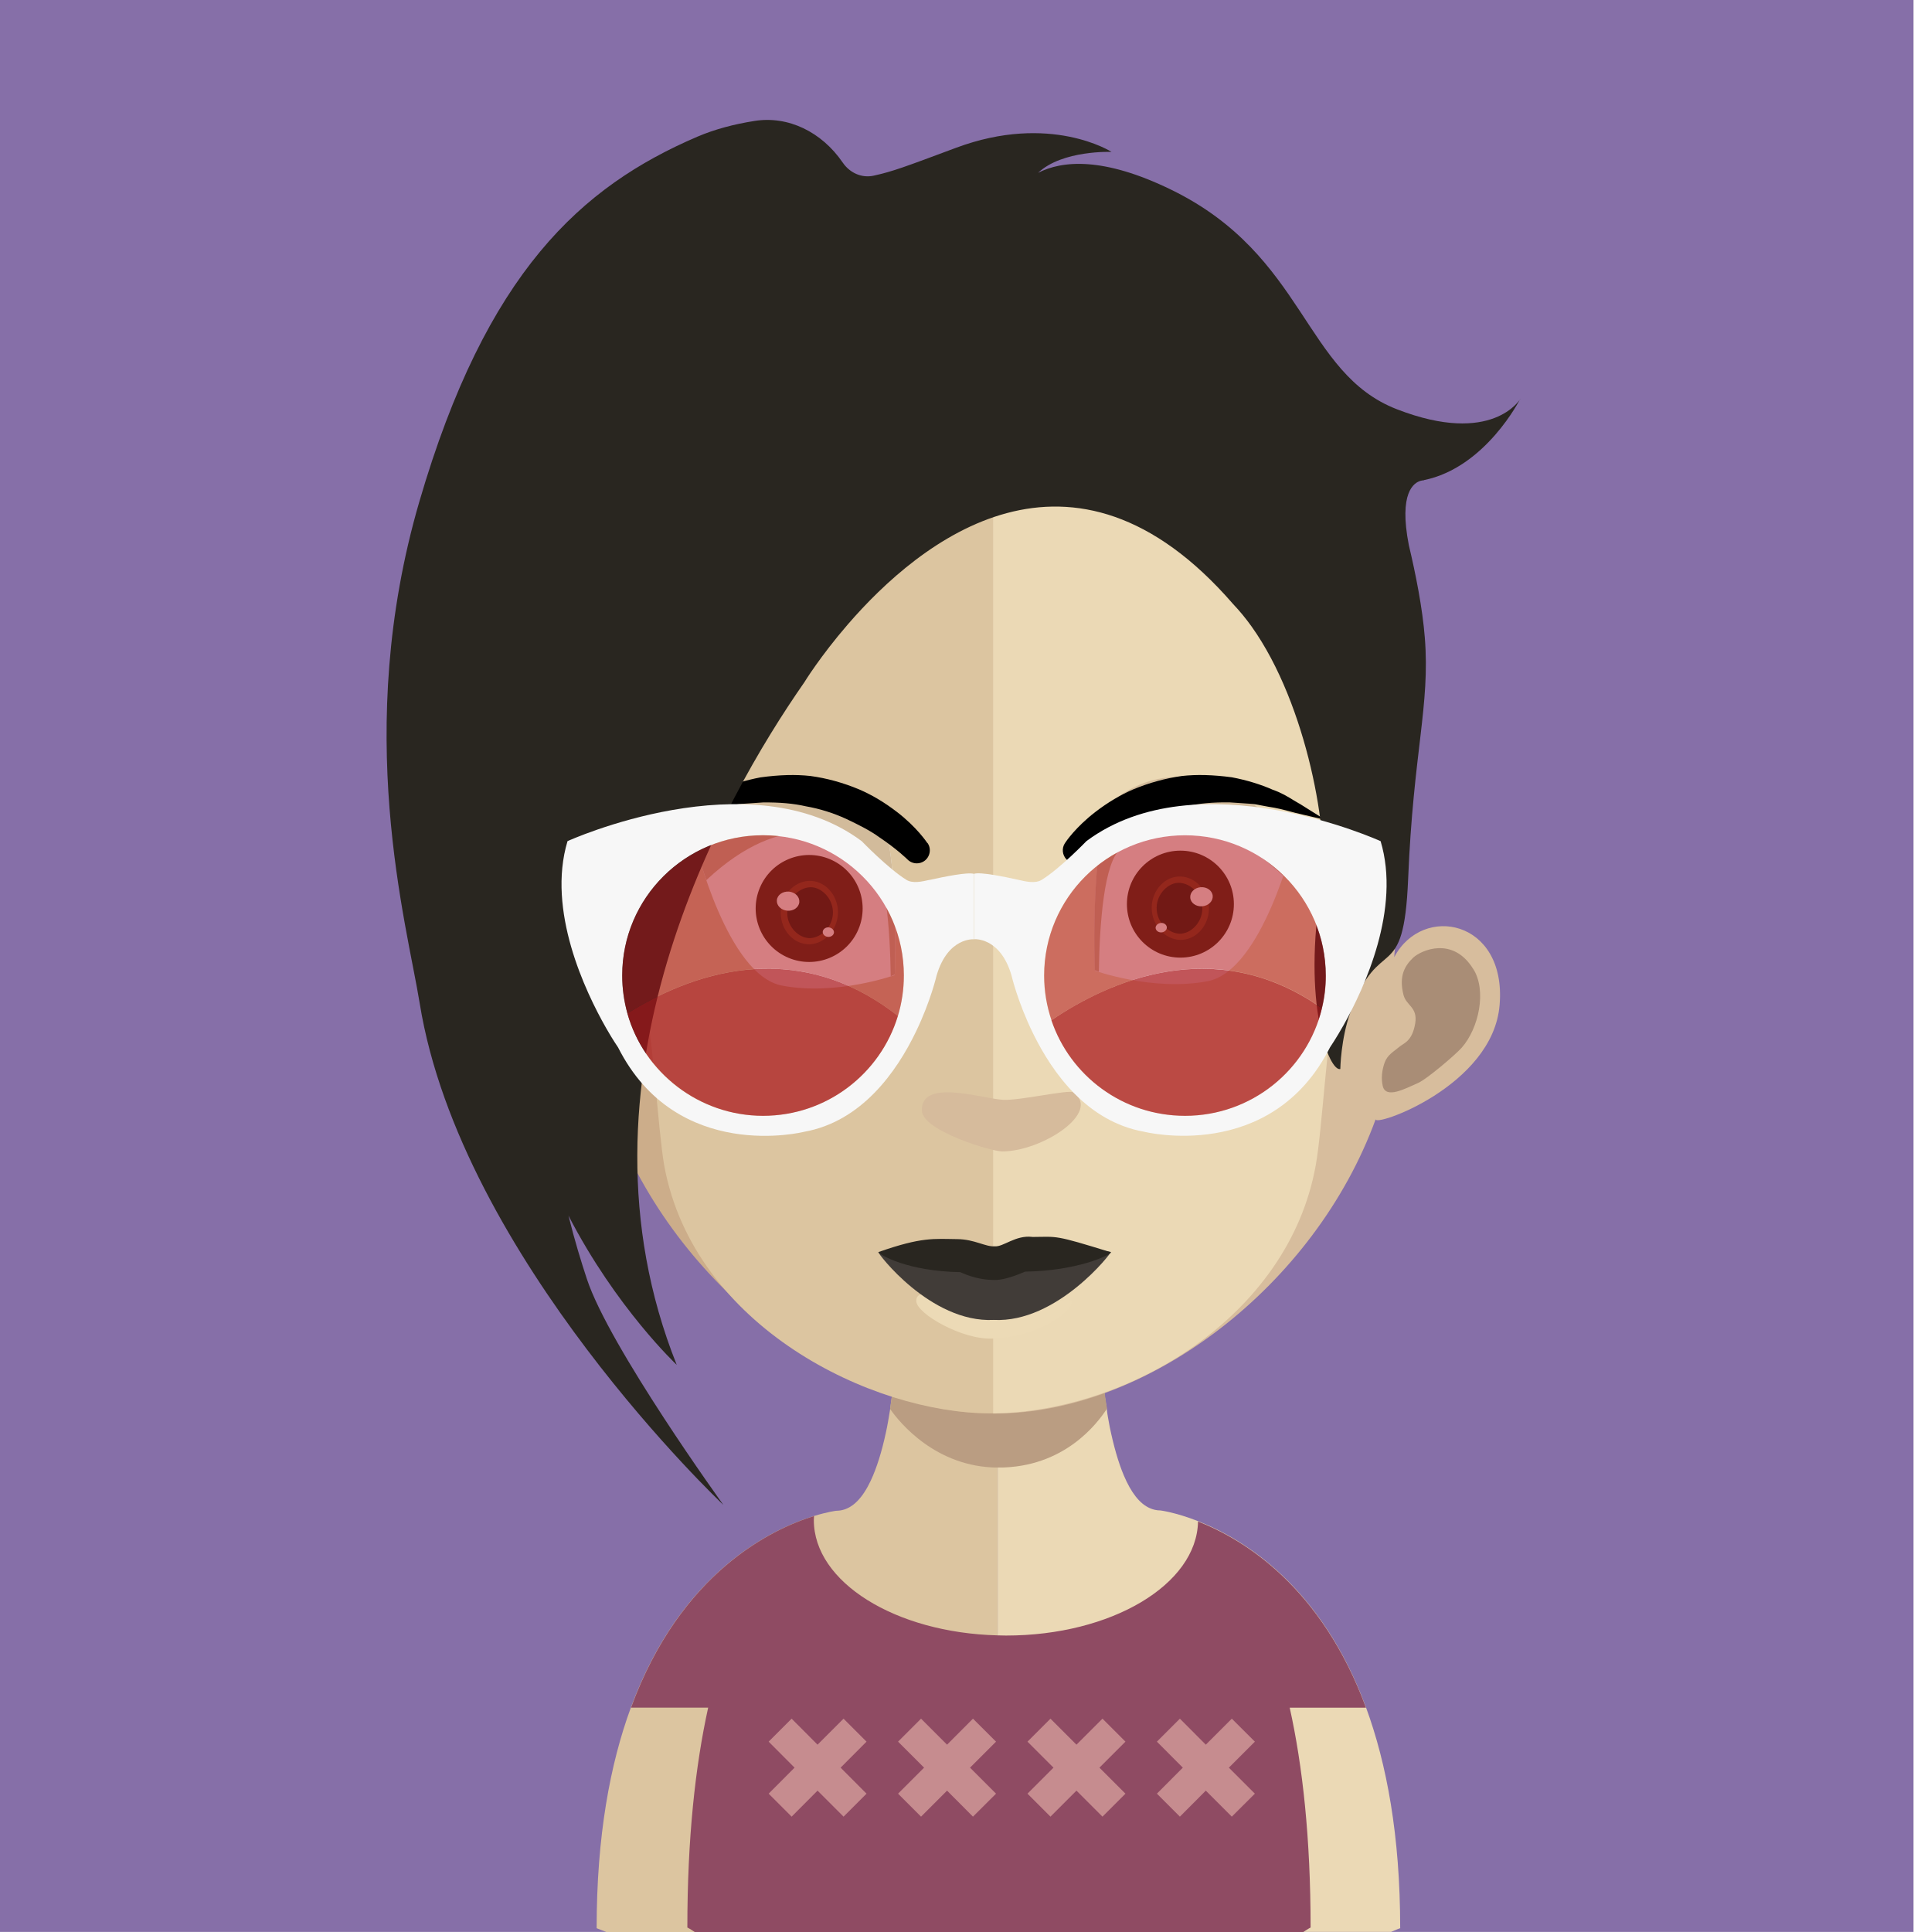
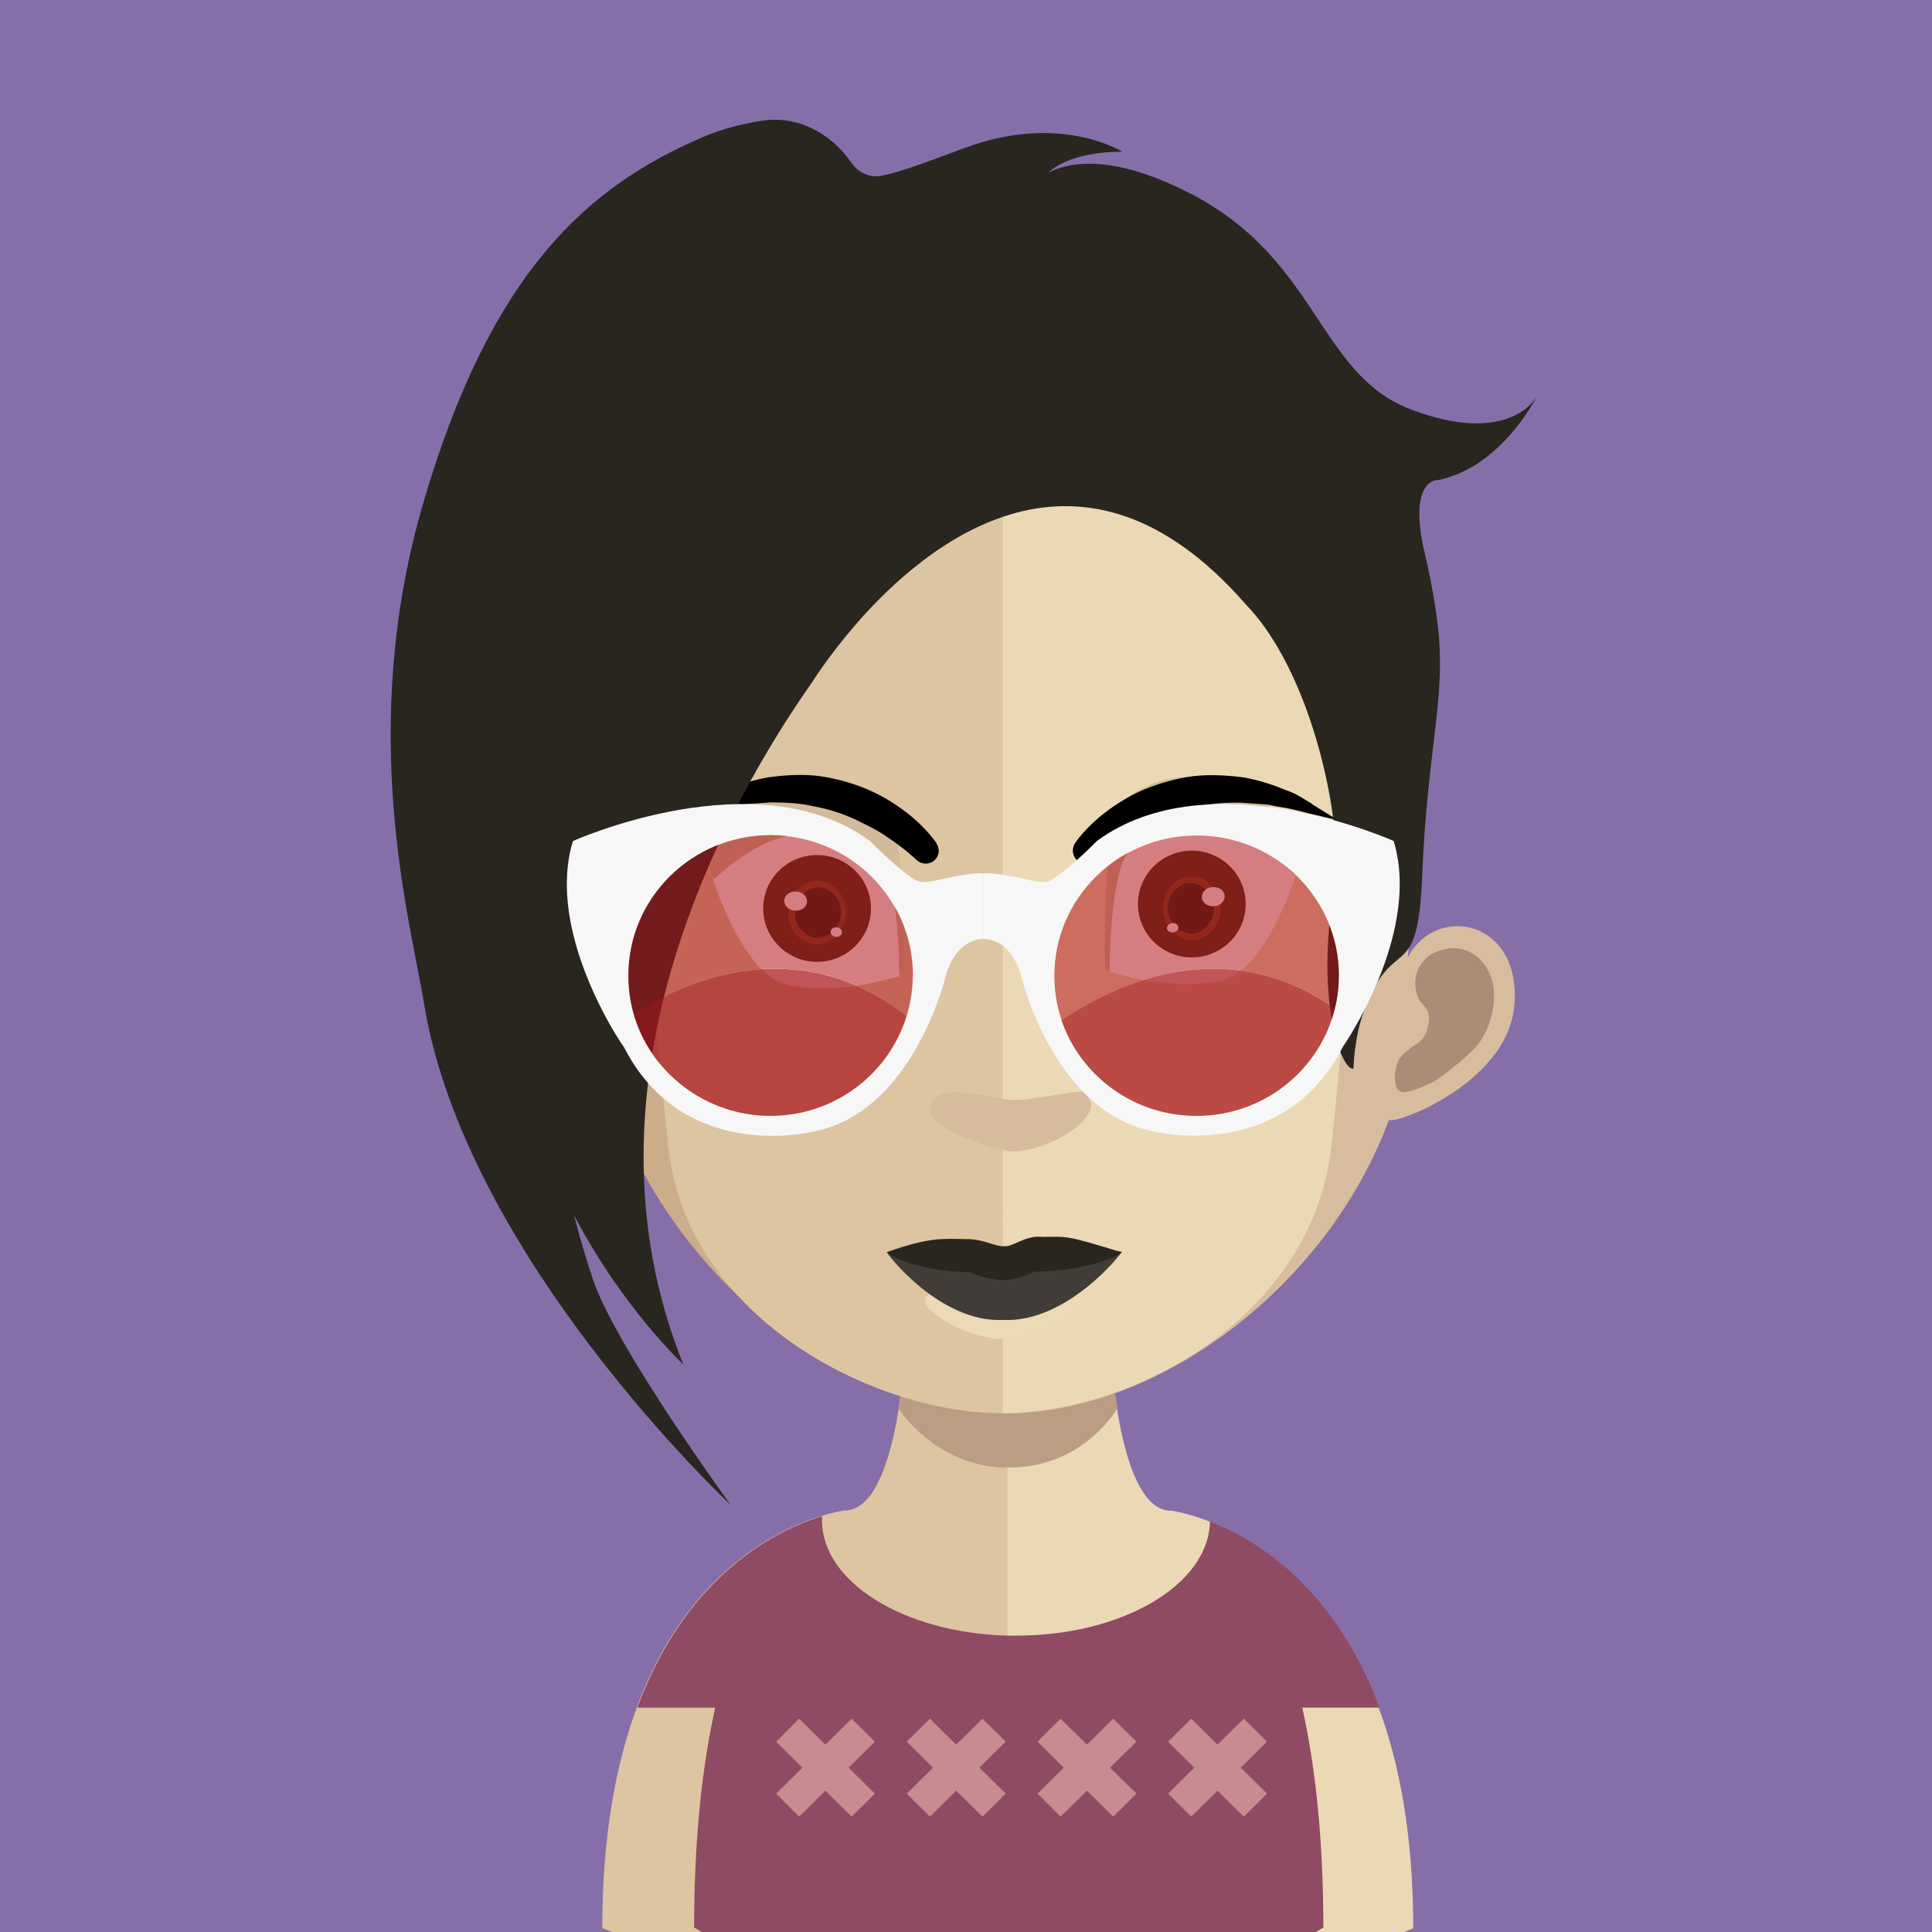
- <svg xmlns="http://www.w3.org/2000/svg" id="Layer_2" data-name="Layer 2" viewBox="0 0 221.48 223.6">
+ <svg xmlns="http://www.w3.org/2000/svg" id="Layer_2" version="1.1" viewBox="0 0 78.88 78.88">
  <defs>
    <style>
-       .cls-1 {
+       .st0 {
+         fill: #b5957e;
+       }
+ 
+       .st1 {
+         fill: #b8987d;
+       }
+ 
+       .st2 {
+         fill: #292620;
+       }
+ 
+       .st3 {
+         fill: #714223;
+       }
+ 
+       .st4 {
+         fill: #ccad8a;
+       }
+ 
+       .st5 {
+         fill: #ecdab6;
+       }
+ 
+       .st6 {
+         fill: #d7bd9d;
+       }
+ 
+       .st7 {
+         fill: #fff;
+       }
+ 
+       .st8 {
+         fill: #272213;
+       }
+ 
+       .st9 {
+         fill: #c68c8f;
+         fill-rule: evenodd;
+       }
+ 
+       .st10 {
+         fill: #b7967d;
+       }
+ 
+       .st11 {
        fill: none;
      }

-       .cls-2 {
+       .st12 {
+         fill: #866fa8;
+       }
+ 
+       .st13 {
+         fill: #413c38;
+       }
+ 
+       .st14 {
+         fill: #d2bb9b;
+       }
+ 
+       .st15 {
+         fill: #ba9d82;
+       }
+ 
+       .st16 {
+         fill: #b11117;
+         opacity: .54;
+       }
+ 
+       .st16, .st17 {
+         isolation: isolate;
+       }
+ 
+       .st18 {
+         fill: #dcc5a0;
+       }
+ 
+       .st19 {
        fill: #d6bb9c;
      }

-       .cls-3 {
-         fill: #462e1b;
-       }
- 
-       .cls-4 {
-         fill: #ba9d82;
-       }
- 
-       .cls-5 {
-         fill: #ccad8a;
-       }
- 
-       .cls-6 {
-         fill: #866fa8;
-       }
- 
-       .cls-7 {
+       .st20 {
        fill: #44361f;
      }

-       .cls-8 {
-         fill: #292620;
-       }
- 
-       .cls-9 {
-         fill: #d7bd9d;
-       }
- 
-       .cls-10 {
-         fill: #413c38;
-       }
- 
-       .cls-11 {
-         fill: #fff;
-       }
- 
-       .cls-12 {
-         fill: #dcc5a0;
-       }
- 
-       .cls-13 {
-         fill: #272213;
-       }
- 
-       .cls-14 {
-         fill: #ecdab6;
-       }
- 
-       .cls-15 {
-         fill: #b8987d;
-       }
- 
-       .cls-16 {
+       .st21 {
        fill: #8f4b63;
      }

-       .cls-17 {
+       .st17 {
        fill: #a91319;
        opacity: .72;
      }

-       .cls-18 {
+       .st22 {
+         fill: #a98d76;
+       }
+ 
+       .st23 {
+         fill: #462e1b;
+       }
+ 
+       .st24 {
+         clip-path: url(#clippath);
+       }
+ 
+       .st25 {
        fill: #f7f7f7;
      }

-       .cls-19 {
-         fill: #b11117;
-         opacity: .54;
-       }
- 
-       .cls-20 {
+       .st26 {
        fill: #ebd9b5;
-       }
- 
-       .cls-21 {
-         fill: #a98d76;
-       }
- 
-       .cls-22 {
-         fill: #714223;
-       }
- 
-       .cls-23 {
-         fill: #b7967d;
-       }
- 
-       .cls-24 {
-         clip-path: url(#clippath);
-       }
- 
-       .cls-25 {
-         fill: #d2bb9b;
-       }
- 
-       .cls-26 {
-         fill: #b5957e;
-       }
- 
-       .cls-27 {
-         fill: #c68c8f;
-         fill-rule: evenodd;
      }
    </style>
    <clipPath id="clippath">
-       <rect class="cls-1" x="103.02" y="155.04" width="25.1" height="14.8" />
+       <rect class="st11" x="36.69" y="54.69" width="8.94" height="5.22" />
    </clipPath>
  </defs>
-   <g id="Layer_1-2" data-name="Layer 1">
+   <g id="Layer_1-2">
    <g>
-       <rect class="cls-6" width="221.48" height="223.59" />
-       <path class="cls-12" d="M115.48,139.84v83.76h-45.31c-.74-.29-1.11-.44-1.11-.44,0-10.69,1.57-19.03,3.96-25.53,5.77-15.69,16.32-20.67,21.18-22.17,1.59-.49,2.58-.61,2.58-.61.17,0,.33-.02.5-.04,1.43-.23,2.58-1.47,3.51-3.45.69-1.47,1.27-3.34,1.74-5.51.19-.85.33-1.7.48-2.62.22-1.55.44-3.17.63-4.87.07-1.03.18-2.03.29-3.1.4-5.12.52-10.73.52-16.04,0,0,6.08.63,11.02.63Z" />
-       <path class="cls-20" d="M162.08,223.15s-.41.15-1.07.44h-45.53v-83.76h.11c4.9,0,11.06-.63,11.06-.63,0,5.27.11,10.81.51,15.93.11,1,.22,2.03.29,3.02.19,1.77.41,3.43.67,4.98v.03c.07.7.22,1.33.33,1.99.45,2.18.99,4.1,1.64,5.63.81,1.91,1.8,3.25,3.01,3.77.38.17.79.26,1.21.26,0,0,1.74.21,4.36,1.24,5.33,2.09,14.29,7.57,19.44,21.55,2.39,6.5,3.96,14.84,3.96,25.53Z" />
-       <g class="cls-24">
-         <path class="cls-4" d="M128.13,162.99v.04c-1.14,1.76-4.98,6.82-12.57,6.82h-.07c-7.19-.04-11.39-5.24-12.46-6.78.22-1.54.44-3.15.63-4.84.07-.99.18-2.02.29-3.08,3.5.88,7.34,1.43,11.39,1.5h.15c4.2-.07,8.07-.66,11.69-1.61.11.99.22,2.02.29,3,.18,1.76.41,3.41.66,4.95" />
-       </g>
-       <path class="cls-5" d="M114.97,44.39c-48,0-48.26,40.12-46.12,66.39-3.28-6.23-13.05-4.32-12.24,5.5.77,9.45,14.73,14.27,14.34,13.23,7.27,19.43,26.51,34.08,44.02,34.08h.37V44.39h-.37" />
-       <path class="cls-21" d="M59.67,112.14c2.36-3.81,6.05-2.16,6.93-1.32.96.92,1.73,2.09,1.14,4.32-.33,1.28-1.66,1.39-1.36,3.3.37,2.16,1.36,2.27,1.95,2.78.55.48,1.25.84,1.59,1.76.37.92.41,1.87.22,2.71-.37,1.54-2.62.29-4.13-.37-1-.48-4.17-3.15-4.98-4.03-1.99-2.27-2.95-6.67-1.36-9.16" />
-       <path class="cls-9" d="M115.23,44.39c48,0,48.26,40.12,46.15,66.39,3.28-6.23,13.01-4.32,12.2,5.5-.74,9.45-14.72,14.27-14.34,13.23-7.08,19.43-26.51,34.08-44.02,34.08h-.26l-.11-119.19h.37" />
-       <path class="cls-21" d="M170.52,112.14c-2.36-3.81-6.01-2.16-6.93-1.32-.96.92-1.7,2.09-1.14,4.32.33,1.28,1.66,1.39,1.36,3.3-.37,2.16-1.36,2.27-1.92,2.78-.55.48-1.29.84-1.62,1.76-.33.92-.41,1.87-.22,2.71.37,1.54,2.62.29,4.13-.37,1.03-.48,4.17-3.15,4.98-4.03,2.03-2.27,2.95-6.67,1.36-9.16" />
-       <path class="cls-12" d="M114.59,55.71c-15.78,0-27.35,4.58-34.32,13.59-9.77,12.64-9.4,31.91-5.82,45.76,1.11,4.25,1.7,15.65,2.43,19.82,3.43,18.72,24.11,28.69,37.71,28.69h.37V55.71h-.22" />
-       <path class="cls-20" d="M148.87,69.34c-6.93-8.98-18.36-13.56-33.92-13.63v107.87c15.56-.18,34.17-11.1,37.34-28.69.77-4.18,1.33-15.57,2.43-19.82,3.61-13.81,3.98-33.05-5.86-45.73" />
-       <path class="cls-1" d="M113.03,144.57c-.22-.04-.42-.08-.59-.11.2.04.4.08.59.11Z" />
-       <path class="cls-1" d="M112.21,144.41c-.14-.03-.27-.06-.36-.08.12.03.24.05.36.08Z" />
-       <path class="cls-23" d="M112.44,144.46c-.08-.02-.15-.03-.23-.05.07.02.14.03.23.05Z" />
-       <path class="cls-23" d="M111.86,144.33c-.07-.02-.13-.04-.2-.06h0s.08.02.21.06Z" />
-       <path class="cls-1" d="M71.93,89.33c-.43,1.43-.73,2.99-.93,4.66,0,0,.63-2.63,2.03-6.52-.6.83-1,1.5-1.1,1.86Z" />
-       <path class="cls-7" d="M101.56,55.98l-.2.2.03.07c.07-.1.1-.2.17-.27Z" />
-       <path class="cls-1" d="M113.18,142.38c-.22-.04-.43-.08-.61-.12.21.04.41.08.61.12Z" />
-       <path class="cls-1" d="M112.34,142.22c-.14-.03-.28-.06-.37-.08.12.03.24.06.37.08Z" />
-       <path class="cls-26" d="M112.57,142.27c-.08-.02-.15-.03-.23-.05.08.02.14.03.23.05Z" />
-       <path class="cls-26" d="M111.97,142.13c-.07-.02-.14-.04-.21-.06h0s.08.02.21.06Z" />
-       <path class="cls-2" d="M106.71,128.57c-.19-3.83,7.03-1.4,9.41-1.28,1.88.1,7.6-1.21,8.09-.87,3.37,2.27-3.57,6.84-8.21,6.84-1.24,0-9.18-2.38-9.29-4.69Z" />
-       <path class="cls-11" d="M80.53,97.81s3.66,15.02,9.95,16.25c6.29,1.23,13.09-1.21,13.09-1.21,0,0,.65-17.65-2.57-19.96-3.22-2.32-10.63-5.66-20.47,4.92Z" />
-       <path class="cls-25" d="M103.57,112.8s-.14.04-.47.18c-.08-5.41-.58-12.85-2.59-14.28-2.99-2.19-9.74-5.27-18.75,3.16-.82-2.33-1.23-4.09-1.23-4.09,9.86-10.61,17.28-7.27,20.47-4.95,3.22,2.32,2.57,19.99,2.57,19.99Z" />
-       <circle class="cls-3" cx="93.66" cy="105.15" r="6.19" transform="translate(-39.49 150.97) rotate(-67.3)" />
-       <path class="cls-22" d="M93.38,109.27c-1.79-.15-3.16-1.95-3-3.93.16-1.98,1.81-3.53,3.6-3.38,1.79.15,3.16,1.95,3,3.93-.16,1.98-1.81,3.54-3.6,3.39Z" />
-       <path class="cls-13" d="M93.53,108.56c-1.24-.11-2.53-1.47-2.4-3.15.14-1.69,1.63-2.82,2.88-2.72,1.24.11,2.53,1.48,2.39,3.16-.14,1.68-1.63,2.82-2.87,2.72Z" />
-       <path class="cls-11" d="M92.52,104.41c-.05.61-.68,1.05-1.39.99-.72-.06-1.26-.6-1.21-1.21.05-.61.67-1.05,1.39-1,.72.06,1.26.6,1.21,1.21Z" />
-       <path class="cls-11" d="M96.53,107.93c-.03.3-.34.53-.69.5-.36-.03-.63-.3-.61-.6.03-.3.34-.53.69-.5.36.03.63.3.61.6Z" />
-       <path class="cls-1" d="M113.28,144.16c-.22-.04-.43-.08-.61-.12.21.04.41.09.61.12Z" />
-       <path class="cls-1" d="M112.44,143.99c-.14-.03-.28-.06-.37-.08.12.03.24.06.37.08Z" />
-       <path class="cls-26" d="M112.67,144.04c-.08-.02-.15-.03-.23-.05.08.02.14.03.23.05Z" />
-       <path class="cls-26" d="M112.07,143.91c-.07-.02-.14-.04-.21-.06h0s.08.02.21.06Z" />
-       <path class="cls-1" d="M113.04,143.74c-.24-.04-.46-.08-.65-.12.22.05.44.09.65.12Z" />
-       <path class="cls-1" d="M112.14,143.56c-.15-.03-.3-.07-.4-.09.13.03.26.06.4.09Z" />
-       <path class="cls-23" d="M112.39,143.62c-.08-.02-.17-.03-.25-.05.08.02.15.03.25.05Z" />
-       <path class="cls-23" d="M111.74,143.47c-.08-.02-.15-.04-.22-.06h0s.09.03.23.06Z" />
-       <path class="cls-1" d="M112.86,143.11c-.24-.04-.46-.08-.65-.12.22.05.44.09.65.12Z" />
-       <path class="cls-1" d="M111.95,142.94c-.15-.03-.3-.07-.4-.09.13.03.26.06.4.09Z" />
-       <path class="cls-23" d="M112.2,142.99c-.08-.02-.17-.03-.25-.05.08.02.15.03.25.05Z" />
-       <path class="cls-23" d="M111.56,142.84c-.08-.02-.15-.04-.22-.06h0s.09.03.23.06Z" />
-       <path class="cls-1" d="M113.41,143.02c-.23-.04-.44-.08-.63-.12.21.05.42.09.63.12Z" />
-       <path class="cls-1" d="M112.54,142.85c-.14-.03-.29-.06-.38-.09.13.03.25.06.38.09Z" />
-       <path class="cls-23" d="M112.78,142.9c-.08-.02-.16-.03-.24-.05.08.02.15.03.24.05Z" />
-       <path class="cls-23" d="M112.16,142.76c-.07-.02-.14-.04-.21-.06h0s.08.03.22.06Z" />
-       <path class="cls-11" d="M149.77,97.3s-3.66,15.02-9.95,16.25c-6.29,1.23-13.09-1.21-13.09-1.21,0,0-.65-17.65,2.57-19.96,3.22-2.32,10.63-5.66,20.47,4.92Z" />
-       <path class="cls-25" d="M126.72,112.29s.14.04.47.18c.08-5.41.58-12.85,2.59-14.28,2.99-2.19,9.74-5.27,18.75,3.16.82-2.33,1.23-4.09,1.23-4.09-9.86-10.61-17.28-7.27-20.47-4.95-3.22,2.32-2.57,19.99-2.57,19.99Z" />
-       <path class="cls-3" d="M130.44,104.64c0,3.42,2.77,6.19,6.19,6.19s6.19-2.77,6.19-6.19-2.77-6.19-6.19-6.19-6.19,2.77-6.19,6.19Z" />
-       <path class="cls-22" d="M136.92,108.76c1.79-.15,3.16-1.95,3-3.93-.16-1.98-1.81-3.53-3.6-3.38-1.79.15-3.16,1.95-3,3.93.16,1.98,1.81,3.54,3.6,3.39Z" />
-       <path class="cls-13" d="M136.76,108.05c1.24-.11,2.53-1.47,2.4-3.15-.14-1.69-1.63-2.82-2.88-2.72-1.24.11-2.53,1.48-2.39,3.16.14,1.68,1.63,2.82,2.87,2.72Z" />
-       <path class="cls-11" d="M137.77,103.9c.05.61.68,1.05,1.39.99.72-.06,1.26-.6,1.21-1.21-.05-.61-.67-1.05-1.39-1-.72.06-1.26.6-1.21,1.21Z" />
-       <path class="cls-11" d="M133.76,107.41c.03.3.34.53.69.5.36-.03.63-.3.61-.6-.03-.3-.34-.53-.69-.49-.36.03-.63.3-.61.6Z" />
-       <g>
-         <path d="M107.34,97.57c-.05-.07-1.19-1.81-3.52-3.6-1.46-1.12-2.89-1.97-4.38-2.61-1.81-.76-3.75-1.3-5.63-1.55-1.7-.19-3.59-.14-5.79.16-1.68.32-3.32.82-4.71,1.43-.99.34-1.78.82-2.41,1.21-.24.15-.46.28-.68.4l-3,1.89,3.46-.81c.16-.04.34-.09.52-.14.72-.19,1.61-.43,2.65-.58.24-.04.49-.09.75-.14.44-.09.89-.18,1.36-.2.52-.03,1.07-.07,1.63-.11l.73-.05c1.92-.02,3.54.12,4.97.45,1.57.27,3.19.78,4.67,1.46,1.4.67,2.74,1.33,3.79,2.1,2.11,1.41,3.29,2.59,3.3,2.6h0c.29.29.68.44,1.07.44.28,0,.57-.08.82-.24.7-.46.89-1.4.45-2.07l-.03-.05Z" />
-         <path d="M150.38,93c-.2-.11-.42-.24-.66-.39-.63-.39-1.41-.87-2.38-1.2-1.42-.63-3.06-1.13-4.76-1.45-2.18-.29-4.07-.34-5.78-.15-1.87.26-3.82.79-5.63,1.55-1.46.63-2.94,1.5-4.38,2.61-2.29,1.76-3.43,3.46-3.51,3.59l-.02.03c-.39.59-.3,1.39.2,1.89.28.29.66.44,1.06.44h0c.4,0,.78-.16,1.06-.44h.01c.11-.12,1.25-1.24,3.3-2.61,1.03-.76,2.37-1.42,3.77-2.09,1.49-.69,3.1-1.2,4.7-1.47,1.42-.33,3.04-.47,4.93-.45l.76.05c.55.04,1.09.08,1.62.11.46.02.91.11,1.35.2.25.05.5.1.75.14,1.05.15,1.94.39,2.65.58.19.05.36.1.53.14l3.46.81-3.03-1.9Z" />
-       </g>
-       <path class="cls-16" d="M149.28,197.63c1.5,6.75,2.42,15.1,2.42,25.45,0,0-.28.14-.85.52h-70.44c-.57-.39-.85-.52-.85-.52,0-10.33.92-18.68,2.41-25.45h-8.93c5.77-15.69,16.32-20.67,21.18-22.17-.01.15-.02.31-.02.47,0,7.18,9.43,13.04,21.28,13.34.32.01.65.02.97.02,12.18,0,22.08-5.89,22.22-13.2,5.33,2.09,14.29,7.57,19.44,21.55h-8.84Z" />
-       <g>
-         <polygon class="cls-27" points="100.3 201.57 97.64 198.91 94.63 201.92 91.63 198.91 88.97 201.57 91.97 204.58 88.97 207.59 91.63 210.25 94.63 207.24 97.64 210.25 100.3 207.59 97.3 204.58 100.3 201.57" />
-         <polygon class="cls-27" points="115.29 201.57 112.62 198.91 109.62 201.92 106.61 198.91 103.95 201.57 106.96 204.58 103.95 207.59 106.61 210.25 109.62 207.24 112.62 210.25 115.29 207.59 112.28 204.58 115.29 201.57" />
-         <polygon class="cls-27" points="130.27 201.57 127.61 198.91 124.6 201.92 121.59 198.91 118.93 201.57 121.94 204.58 118.93 207.59 121.59 210.25 124.6 207.24 127.61 210.25 130.27 207.59 127.26 204.58 130.27 201.57" />
-         <polygon class="cls-27" points="145.25 201.57 142.58 198.91 139.57 201.92 136.57 198.91 133.91 201.57 136.91 204.58 133.91 207.59 136.57 210.25 139.57 207.24 142.58 210.25 145.25 207.59 142.24 204.58 145.25 201.57" />
-       </g>
-       <path class="cls-8" d="M175.98,46.16s-3.21,5.5-14.28,1.21c-10.82-4.18-10.54-17.79-26.09-25.39-7.93-3.88-12.69-3.39-15.45-1.98,2.8-2.65,8.5-2.42,8.5-2.42,0,0-7.08-4.55-18.01-.47-5.98,2.23-7.3,2.73-9.52,3.22-1.36.3-2.75-.29-3.59-1.52-2.43-3.55-6.32-5.44-10.22-4.81-2.35.37-4.59.96-6.6,1.82-13.43,5.76-24.42,15.66-32.18,42.23-7.76,26.57-1.46,48.78.04,58.07,4.75,29.41,35.15,58.05,35.15,58.05,0,0-13.22-18.31-15.8-26.15-.65-1.97-1.41-4.42-2.13-7.33,5.52,10.7,12.53,17.27,12.53,17.27-13.12-32.83,5.27-65.35,14.76-78.98h0s1.84-3.01,5.04-6.71c-.39-.34-.79-.65-1.18-.93.39.29.79.59,1.18.93,8.32-9.63,25.9-23.95,44.61-2.35.75.79,1.46,1.65,2.13,2.59h0s0,0,0,0c6.48,9.08,9.06,24.36,8.11,29.93-2.34,13.74.91,21.65,2.16,21.28,0,0,.05-3.5,1.18-6.6,3.35-9.26,6.15-2.82,6.67-15.39.6-14.71,2.56-20.09,1.93-27.94-.27-3.43-1.06-7.38-1.85-10.7h0c-1.19-6.09.59-7.24,1.39-7.45.07-.01.13-.03.2-.04.1-.01.16-.01.16-.01l-.02-.02c7.17-1.44,11.17-9.42,11.17-9.42Z" />
-       <path class="cls-1" d="M113.79,145.67c-.22-.04-.42-.08-.59-.11.2.04.4.08.59.11Z" />
-       <path class="cls-1" d="M112.97,145.51c-.14-.03-.27-.06-.36-.08.12.03.24.05.36.08Z" />
-       <path class="cls-23" d="M113.2,145.56c-.08-.02-.15-.03-.23-.05.07.02.14.03.23.05Z" />
-       <path class="cls-23" d="M112.61,145.43c-.07-.02-.13-.04-.2-.06h0s.08.02.21.06Z" />
-       <path class="cls-1" d="M113.93,143.48c-.22-.04-.43-.08-.61-.12.21.04.41.08.61.12Z" />
-       <path class="cls-1" d="M113.09,143.32c-.14-.03-.28-.06-.37-.08.12.03.24.06.37.08Z" />
-       <path class="cls-26" d="M113.33,143.37c-.08-.02-.15-.03-.23-.05.08.02.14.03.23.05Z" />
-       <path class="cls-26" d="M112.72,143.23c-.07-.02-.14-.04-.21-.06h0s.08.02.21.06Z" />
-       <path class="cls-1" d="M114.03,145.26c-.22-.04-.43-.08-.61-.12.21.04.41.09.61.12Z" />
-       <path class="cls-1" d="M113.19,145.09c-.14-.03-.28-.06-.37-.08.12.03.24.06.37.08Z" />
-       <path class="cls-26" d="M113.42,145.14c-.08-.02-.15-.03-.23-.05.08.02.14.03.23.05Z" />
-       <path class="cls-26" d="M112.82,145.01c-.07-.02-.14-.04-.21-.06h0s.08.02.21.06Z" />
-       <path class="cls-1" d="M113.8,144.84c-.24-.04-.46-.08-.65-.12.22.05.44.09.65.12Z" />
-       <path class="cls-1" d="M112.89,144.66c-.15-.03-.3-.07-.4-.09.13.03.26.06.4.09Z" />
-       <path class="cls-23" d="M113.14,144.72c-.08-.02-.17-.03-.25-.05.08.02.15.03.25.05Z" />
-       <path class="cls-23" d="M112.5,144.57c-.08-.02-.15-.04-.22-.06h0s.09.03.23.06Z" />
-       <path class="cls-1" d="M113.61,144.21c-.24-.04-.46-.08-.65-.12.22.05.44.09.65.12Z" />
-       <path class="cls-1" d="M112.71,144.03c-.15-.03-.3-.07-.4-.09.13.03.26.06.4.09Z" />
-       <path class="cls-23" d="M112.96,144.09c-.08-.02-.17-.03-.25-.05.08.02.15.03.25.05Z" />
-       <path class="cls-23" d="M112.31,143.94c-.08-.02-.15-.04-.22-.06h0s.09.03.23.06Z" />
-       <path class="cls-1" d="M114.16,144.12c-.23-.04-.44-.08-.63-.12.21.05.42.09.63.12Z" />
-       <path class="cls-1" d="M113.29,143.95c-.14-.03-.29-.06-.38-.09.13.03.25.06.38.09Z" />
-       <path class="cls-23" d="M113.53,144c-.08-.02-.16-.03-.24-.05.08.02.15.03.24.05Z" />
-       <path class="cls-23" d="M112.91,143.86c-.07-.02-.14-.04-.21-.06h0s.08.03.22.06Z" />
-       <path class="cls-1" d="M111.81,150.5c-.22-.04-.43-.08-.6-.12.21.04.4.08.6.12Z" />
-       <path class="cls-1" d="M110.97,150.33c-.14-.03-.28-.06-.37-.08.12.03.24.06.37.08Z" />
-       <path class="cls-15" d="M111.2,150.38c-.08-.02-.15-.03-.23-.05.08.02.14.03.23.05Z" />
-       <path class="cls-15" d="M110.61,150.25c-.07-.02-.14-.04-.21-.06h0s.08.02.21.06Z" />
-       <path class="cls-1" d="M111.64,149.92c-.22-.04-.43-.08-.6-.12.2.04.4.08.6.12Z" />
-       <path class="cls-1" d="M110.8,149.75c-.14-.03-.28-.06-.37-.08.12.03.24.06.37.08Z" />
-       <path class="cls-15" d="M111.03,149.8c-.08-.02-.15-.03-.23-.05.08.02.14.03.23.05Z" />
-       <path class="cls-15" d="M110.44,149.67c-.07-.02-.14-.04-.21-.06h0s.08.02.21.06Z" />
-       <path class="cls-1" d="M112.15,149.83c-.22-.04-.41-.08-.58-.11.2.04.39.08.58.11Z" />
-       <path class="cls-1" d="M111.34,149.67c-.13-.03-.27-.06-.35-.08.12.03.23.05.35.08Z" />
-       <path class="cls-15" d="M111.57,149.72c-.07-.02-.15-.03-.22-.05.07.02.14.03.22.05Z" />
-       <path class="cls-15" d="M110.99,149.59c-.07-.02-.13-.04-.2-.06h0s.08.02.21.06Z" />
-       <g>
-         <path class="cls-14" d="M106.06,150.62c-.18-2.39,6.65.5,8.89.57,1.79.06,7.16-.35,7.66-.54,3.76-1.4-.21,3.99-7.77,4.27-3.47.14-8.68-2.85-8.78-4.3Z" />
-         <path class="cls-10" d="M128.57,144.89c-4.33-.81-13.45.05-13.45.05-7.52,1.25-13.41-.08-13.45-.03-.18.02,6.01,8.22,13.35,7.85h0c7.34.38,13.73-7.85,13.55-7.87Z" />
-         <path class="cls-8" d="M119.47,143.15c-1.95-.22-3.34,1.19-4.34,1.09-1.02.09-2.34-.81-4.3-.83-2.76-.03-4.11-.27-9.16,1.5.18.34,3.41,2.22,9.47,2.32.09,0,1.71.92,4.02.91,1.45,0,3.43-.97,3.51-.97,6.07-.09,9.77-1.9,9.94-2.23-6.67-2.07-6.14-1.8-9.14-1.78Z" />
+       <rect class="st12" width="78.88" height="78.88" />
+       <path class="st18" d="M41.13,49.33v29.55h-16.14c-.26-.1-.4-.16-.4-.16,0-3.77.56-6.71,1.41-9.01,2.05-5.54,5.81-7.29,7.54-7.82.57-.17.92-.22.92-.22.06,0,.12,0,.18-.01.51-.08.92-.52,1.25-1.22.25-.52.45-1.18.62-1.94.07-.3.12-.6.17-.92.08-.55.16-1.12.22-1.72.02-.36.06-.72.1-1.09.14-1.81.19-3.79.19-5.66,0,0,2.17.22,3.92.22h0Z" />
+       <path class="st26" d="M57.72,78.72s-.15.05-.38.16h-16.22v-29.55h.04c1.75,0,3.94-.22,3.94-.22,0,1.86.04,3.81.18,5.62.04.35.08.72.1,1.07.07.62.15,1.21.24,1.76h0c.02.26.08.48.12.71.16.77.35,1.45.58,1.99.29.67.64,1.15,1.07,1.33.14.06.28.09.43.09,0,0,.62.07,1.55.44,1.9.74,5.09,2.67,6.92,7.6.85,2.29,1.41,5.24,1.41,9.01h0Z" />
+       <g class="st24">
+         <path class="st15" d="M45.63,57.5h0c-.41.63-1.77,2.42-4.48,2.42h-.02c-2.56-.01-4.06-1.85-4.44-2.39.08-.54.16-1.11.22-1.71.02-.35.06-.71.1-1.09,1.25.31,2.61.5,4.06.53h.05c1.5-.02,2.87-.23,4.16-.57.04.35.08.71.1,1.06.06.62.15,1.2.24,1.75" />
+       </g>
+       <path class="st4" d="M40.95,15.66c-17.1,0-17.19,14.15-16.43,23.42-1.17-2.2-4.65-1.52-4.36,1.94.27,3.33,5.25,5.03,5.11,4.67,2.59,6.85,9.44,12.02,15.68,12.02h.13V15.66h-.13" />
+       <path class="st22" d="M21.25,39.56c.84-1.34,2.15-.76,2.47-.47.34.32.62.74.41,1.52-.12.45-.59.49-.48,1.16.13.76.48.8.69.98.2.17.45.3.57.62.13.32.15.66.08.96-.13.54-.93.1-1.47-.13-.36-.17-1.49-1.11-1.77-1.42-.71-.8-1.05-2.35-.48-3.23" />
+       <path class="st6" d="M41.04,15.66c17.1,0,17.19,14.15,16.44,23.42,1.17-2.2,4.63-1.52,4.35,1.94-.26,3.33-5.24,5.03-5.11,4.67-2.52,6.85-9.44,12.02-15.68,12.02h-.09l-.04-42.05h.13" />
+       <path class="st22" d="M60.73,39.56c-.84-1.34-2.14-.76-2.47-.47-.34.32-.61.74-.41,1.52.12.45.59.49.48,1.16-.13.76-.48.8-.68.98-.2.17-.46.3-.58.62-.12.32-.15.66-.08.96.13.54.93.1,1.47-.13.37-.17,1.49-1.11,1.77-1.42.72-.8,1.05-2.35.48-3.23" />
+       <path class="st18" d="M40.81,19.65c-5.62,0-9.74,1.62-12.22,4.79-3.48,4.46-3.35,11.26-2.07,16.14.4,1.5.61,5.52.87,6.99,1.22,6.6,8.59,10.12,13.43,10.12h.13V19.65h-.08" />
+       <path class="st26" d="M53.02,24.46c-2.47-3.17-6.54-4.78-12.08-4.81v38.05c5.54-.06,12.17-3.92,13.3-10.12.27-1.47.47-5.49.87-6.99,1.29-4.87,1.42-11.66-2.09-16.13" />
+       <path class="st11" d="M40.26,51c-.08-.01-.15-.03-.21-.04.07.01.14.03.21.04Z" />
+       <path class="st11" d="M39.96,50.94s-.1-.02-.13-.03c.04.01.09.02.13.03Z" />
+       <path class="st10" d="M40.05,50.96s-.05-.01-.08-.02c.02,0,.05.01.08.02Z" />
+       <path class="st10" d="M39.84,50.92s-.05-.01-.07-.02h0s.03,0,.07.02h0Z" />
+       <path class="st11" d="M25.62,31.51c-.15.5-.26,1.05-.33,1.64,0,0,.22-.93.72-2.3-.21.29-.36.53-.39.66Z" />
+       <path class="st20" d="M36.17,19.75l-.07.07v.02s.05-.07.07-.1Z" />
+       <path class="st11" d="M40.31,50.23c-.08-.01-.15-.03-.22-.04.07.01.15.03.22.04Z" />
+       <path class="st11" d="M40.01,50.17s-.1-.02-.13-.03c.04.01.09.02.13.03Z" />
+       <path class="st0" d="M40.09,50.19s-.05-.01-.08-.02c.03,0,.05.01.08.02Z" />
+       <path class="st0" d="M39.88,50.14s-.05-.01-.07-.02h0s.03,0,.07.02Z" />
+       <path class="st19" d="M38,45.36c-.07-1.35,2.5-.49,3.35-.45.67.04,2.71-.43,2.88-.31,1.2.8-1.27,2.41-2.92,2.41-.44,0-3.27-.84-3.31-1.65Z" />
+       <path class="st7" d="M28.68,34.5s1.3,5.3,3.54,5.73c2.24.43,4.66-.43,4.66-.43,0,0,.23-6.23-.92-7.04-1.15-.82-3.79-2-7.29,1.74Z" />
+       <path class="st14" d="M36.89,39.79s-.05.01-.17.06c-.03-1.91-.21-4.53-.92-5.04-1.06-.77-3.47-1.86-6.68,1.11-.29-.82-.44-1.44-.44-1.44,3.51-3.74,6.15-2.56,7.29-1.75,1.15.82.92,7.05.92,7.05h0Z" />
+       <ellipse class="st23" cx="33.36" cy="37.09" rx="2.2" ry="2.18" />
+       <path class="st3" d="M33.26,38.55c-.64-.05-1.13-.69-1.07-1.39s.64-1.25,1.28-1.19,1.13.69,1.07,1.39-.64,1.25-1.28,1.2h0Z" />
+       <path class="st8" d="M33.31,38.3c-.44-.04-.9-.52-.85-1.11.05-.6.58-.99,1.03-.96.44.04.9.52.85,1.11s-.58.99-1.02.96h0Z" />
+       <path class="st7" d="M32.95,36.83c-.02.22-.24.37-.5.35-.26-.02-.45-.21-.43-.43s.24-.37.5-.35c.26.02.45.21.43.43h0Z" />
+       <path class="st7" d="M34.38,38.07c-.01.11-.12.19-.25.18-.13-.01-.22-.11-.22-.21.01-.11.12-.19.25-.18.13.01.22.11.22.21Z" />
+       <path class="st11" d="M40.34,50.86c-.08-.01-.15-.03-.22-.04.07.01.15.03.22.04Z" />
+       <path class="st11" d="M40.05,50.8s-.1-.02-.13-.03c.04.01.09.02.13.03Z" />
+       <path class="st0" d="M40.13,50.81s-.05-.01-.08-.02c.03,0,.05.01.08.02Z" />
+       <path class="st0" d="M39.91,50.77s-.05-.01-.07-.02h0s.03,0,.07.02Z" />
+       <path class="st11" d="M40.26,50.71c-.09-.01-.16-.03-.23-.04.08.02.16.03.23.04Z" />
+       <path class="st11" d="M39.94,50.64c-.05-.01-.11-.02-.14-.03.05.01.09.02.14.03Z" />
+       <path class="st10" d="M40.03,50.67s-.06-.01-.09-.02c.03,0,.05.01.09.02Z" />
+       <path class="st10" d="M39.8,50.61s-.05-.01-.08-.02h0s.03.01.08.02h0Z" />
+       <path class="st11" d="M40.2,50.49c-.09-.01-.16-.03-.23-.04.08.02.16.03.23.04Z" />
+       <path class="st11" d="M39.87,50.43c-.05-.01-.11-.02-.14-.03.05.01.09.02.14.03Z" />
+       <path class="st10" d="M39.96,50.44s-.06-.01-.09-.02c.03,0,.05.01.09.02Z" />
+       <path class="st10" d="M39.73,50.39s-.05-.01-.08-.02h0s.03.01.08.02h0Z" />
+       <path class="st11" d="M40.39,50.45c-.08-.01-.16-.03-.22-.04.07.02.15.03.22.04Z" />
+       <path class="st11" d="M40.08,50.39s-.1-.02-.14-.03c.05.01.09.02.14.03Z" />
+       <path class="st10" d="M40.17,50.41s-.06-.01-.09-.02c.03,0,.05.01.09.02Z" />
+       <path class="st10" d="M39.95,50.36s-.05-.01-.07-.02h0s.03.01.08.02h0Z" />
+       <path class="st7" d="M53.34,34.32s-1.3,5.3-3.54,5.73c-2.24.43-4.66-.43-4.66-.43,0,0-.23-6.23.92-7.04,1.15-.82,3.79-2,7.29,1.74h0Z" />
+       <path class="st14" d="M45.13,39.61s.05.01.17.06c.03-1.91.21-4.53.92-5.04,1.06-.77,3.47-1.86,6.68,1.11.29-.82.44-1.44.44-1.44-3.51-3.74-6.15-2.56-7.29-1.75-1.15.82-.92,7.05-.92,7.05h0Z" />
+       <path class="st23" d="M46.46,36.91c0,1.21.99,2.18,2.2,2.18s2.2-.98,2.2-2.18-.99-2.18-2.2-2.18-2.2.98-2.2,2.18Z" />
+       <path class="st3" d="M48.76,38.37c.64-.05,1.13-.69,1.07-1.39s-.64-1.25-1.28-1.19c-.64.05-1.13.69-1.07,1.39s.64,1.25,1.28,1.2h0Z" />
+       <path class="st8" d="M48.71,38.12c.44-.04.9-.52.85-1.11-.05-.6-.58-.99-1.03-.96-.44.04-.9.52-.85,1.11s.58.99,1.02.96h0Z" />
+       <path class="st7" d="M49.07,36.65c.02.22.24.37.5.35.26-.02.45-.21.43-.43-.02-.22-.24-.37-.5-.35-.26.02-.45.21-.43.43h0Z" />
+       <path class="st7" d="M47.64,37.89c.01.11.12.19.25.18.13-.01.22-.11.22-.21-.01-.11-.12-.19-.25-.17-.13.01-.22.11-.22.21h0Z" />
+       <g>
+         <path d="M38.23,34.42s-.42-.64-1.25-1.27c-.52-.4-1.03-.69-1.56-.92-.64-.27-1.34-.46-2.01-.55-.61-.07-1.28-.05-2.06.06-.6.11-1.18.29-1.68.5-.35.12-.63.29-.86.43-.09.05-.16.1-.24.14l-1.07.67,1.23-.29c.06-.01.12-.03.19-.05.26-.07.57-.15.94-.2.09-.01.17-.03.27-.05.16-.03.32-.06.48-.07.19-.01.38-.02.58-.04l.26-.02c.68,0,1.26.04,1.77.16.56.1,1.14.28,1.66.52.5.24.98.47,1.35.74.75.5,1.17.91,1.18.92h0c.1.1.24.16.38.16.1,0,.2-.03.29-.08.25-.16.32-.49.16-.73v-.02s-.02,0-.02,0Z" />
+         <path d="M53.56,32.81c-.07-.04-.15-.08-.24-.14-.22-.14-.5-.31-.85-.42-.51-.22-1.09-.4-1.7-.51-.78-.1-1.45-.12-2.06-.05-.67.09-1.36.28-2.01.55-.52.22-1.05.53-1.56.92-.82.62-1.22,1.22-1.25,1.27h0c-.14.22-.11.5.07.68.1.1.24.16.38.16h0c.14,0,.28-.06.38-.16h0s.45-.44,1.18-.92c.37-.27.84-.5,1.34-.74.53-.24,1.1-.42,1.67-.52.51-.12,1.08-.17,1.76-.16l.27.02c.2.01.39.03.58.04.16,0,.32.04.48.07.09.02.18.04.27.05.37.05.69.14.94.2.07.02.13.04.19.05l1.23.29-1.08-.67h0Z" />
+       </g>
+       <path class="st21" d="M53.17,69.72c.53,2.38.86,5.33.86,8.98,0,0-.1.05-.3.18h-25.09c-.2-.14-.3-.18-.3-.18,0-3.64.33-6.59.86-8.98h-3.18c2.05-5.54,5.81-7.29,7.54-7.82,0,.05,0,.11,0,.17,0,2.53,3.36,4.6,7.58,4.71.11,0,.23,0,.35,0,4.34,0,7.86-2.08,7.91-4.66,1.9.74,5.09,2.67,6.92,7.6h-3.15,0Z" />
+       <g>
+         <polygon class="st9" points="35.72 71.11 34.77 70.17 33.7 71.23 32.63 70.17 31.69 71.11 32.76 72.17 31.69 73.23 32.63 74.17 33.7 73.11 34.77 74.17 35.72 73.23 34.65 72.17 35.72 71.11" />
+         <polygon class="st9" points="41.06 71.11 40.11 70.17 39.04 71.23 37.97 70.17 37.02 71.11 38.09 72.17 37.02 73.23 37.97 74.17 39.04 73.11 40.11 74.17 41.06 73.23 39.99 72.17 41.06 71.11" />
+         <polygon class="st9" points="46.4 71.11 45.45 70.17 44.38 71.23 43.3 70.17 42.36 71.11 43.43 72.17 42.36 73.23 43.3 74.17 44.38 73.11 45.45 74.17 46.4 73.23 45.32 72.17 46.4 71.11" />
+         <polygon class="st9" points="51.73 71.11 50.78 70.17 49.71 71.23 48.64 70.17 47.69 71.11 48.76 72.17 47.69 73.23 48.64 74.17 49.71 73.11 50.78 74.17 51.73 73.23 50.66 72.17 51.73 71.11" />
+       </g>
+       <path class="st2" d="M62.68,16.28s-1.14,1.94-5.09.43c-3.85-1.47-3.75-6.28-9.29-8.96-2.82-1.37-4.52-1.2-5.5-.7,1-.93,3.03-.85,3.03-.85,0,0-2.52-1.61-6.41-.17-2.13.79-2.6.96-3.39,1.14-.48.11-.98-.1-1.28-.54-.87-1.25-2.25-1.92-3.64-1.7-.84.13-1.63.34-2.35.64-4.78,2.03-8.7,5.52-11.46,14.9-2.76,9.37-.52,17.21.01,20.49,1.69,10.38,12.52,20.48,12.52,20.48,0,0-4.71-6.46-5.63-9.23-.23-.69-.5-1.56-.76-2.59,1.97,3.77,4.46,6.09,4.46,6.09-4.67-11.58,1.88-23.05,5.26-27.86h0s.66-1.06,1.79-2.37c-.14-.12-.28-.23-.42-.33.14.1.28.21.42.33,2.96-3.4,9.22-8.45,15.89-.83.27.28.52.58.76.91h0c2.31,3.2,3.23,8.59,2.89,10.56-.83,4.85.32,7.64.77,7.51,0,0,.02-1.23.42-2.33,1.19-3.27,2.19-.99,2.38-5.43.21-5.19.91-7.09.69-9.86-.1-1.21-.38-2.6-.66-3.77h0c-.42-2.15.21-2.55.5-2.63.02,0,.05-.01.07-.01.04,0,.06,0,.06,0h0c2.55-.52,3.98-3.33,3.98-3.33h0Z" />
+       <path class="st11" d="M40.53,51.39c-.08-.01-.15-.03-.21-.04.07.01.14.03.21.04Z" />
+       <path class="st11" d="M40.23,51.33s-.1-.02-.13-.03c.04.01.09.02.13.03Z" />
+       <path class="st10" d="M40.32,51.35s-.05-.01-.08-.02c.02,0,.05.01.08.02Z" />
+       <path class="st10" d="M40.11,51.3s-.05-.01-.07-.02h0s.03,0,.07.02h0Z" />
+       <path class="st11" d="M40.58,50.62c-.08-.01-.15-.03-.22-.04.07.01.15.03.22.04Z" />
+       <path class="st11" d="M40.28,50.56s-.1-.02-.13-.03c.04.01.09.02.13.03Z" />
+       <path class="st0" d="M40.36,50.58s-.05-.01-.08-.02c.03,0,.05.01.08.02Z" />
+       <path class="st0" d="M40.15,50.53s-.05-.01-.07-.02h0s.03,0,.07.02Z" />
+       <path class="st11" d="M40.61,51.24c-.08-.01-.15-.03-.22-.04.07.01.15.03.22.04Z" />
+       <path class="st11" d="M40.31,51.18s-.1-.02-.13-.03c.04.01.09.02.13.03Z" />
+       <path class="st0" d="M40.39,51.2s-.05-.01-.08-.02c.03,0,.05.01.08.02Z" />
+       <path class="st0" d="M40.18,51.16s-.05-.01-.07-.02h0s.03,0,.07.02Z" />
+       <path class="st11" d="M40.53,51.1c-.09-.01-.16-.03-.23-.04.08.02.16.03.23.04Z" />
+       <path class="st11" d="M40.21,51.03c-.05-.01-.11-.02-.14-.03.05.01.09.02.14.03Z" />
+       <path class="st10" d="M40.29,51.05s-.06-.01-.09-.02c.03,0,.05.01.09.02Z" />
+       <path class="st10" d="M40.07,51s-.05-.01-.08-.02h0s.03.01.08.02h0Z" />
+       <path class="st11" d="M40.46,50.87c-.09-.01-.16-.03-.23-.04.08.02.16.03.23.04Z" />
+       <path class="st11" d="M40.14,50.81c-.05-.01-.11-.02-.14-.03.05.01.09.02.14.03Z" />
+       <path class="st10" d="M40.23,50.83s-.06-.01-.09-.02c.03,0,.05.01.09.02Z" />
+       <path class="st10" d="M40,50.78s-.05-.01-.08-.02h0s.03.01.08.02h0Z" />
+       <path class="st11" d="M40.66,50.84c-.08-.01-.16-.03-.22-.04.07.02.15.03.22.04Z" />
+       <path class="st11" d="M40.35,50.78s-.1-.02-.14-.03c.05.01.09.02.14.03Z" />
+       <path class="st10" d="M40.43,50.8s-.06-.01-.09-.02c.03,0,.05.01.09.02Z" />
+       <path class="st10" d="M40.21,50.75s-.05-.01-.07-.02h0s.03.01.08.02h0Z" />
+       <path class="st11" d="M39.82,53.09c-.08-.01-.15-.03-.21-.04.07.01.14.03.21.04Z" />
+       <path class="st11" d="M39.52,53.03s-.1-.02-.13-.03c.04.01.09.02.13.03Z" />
+       <path class="st1" d="M39.6,53.05s-.05-.01-.08-.02c.03,0,.05.01.08.02Z" />
+       <path class="st1" d="M39.39,53s-.05-.01-.07-.02h0s.03,0,.07.02Z" />
+       <path class="st11" d="M39.76,52.89c-.08-.01-.15-.03-.21-.04.07.01.14.03.21.04Z" />
+       <path class="st11" d="M39.46,52.83s-.1-.02-.13-.03c.04.01.09.02.13.03Z" />
+       <path class="st1" d="M39.54,52.85s-.05-.01-.08-.02c.03,0,.05.01.08.02Z" />
+       <path class="st1" d="M39.33,52.8s-.05-.01-.07-.02h0s.03,0,.07.02Z" />
+       <path class="st11" d="M39.94,52.86c-.08-.01-.15-.03-.21-.04.07.01.14.03.21.04Z" />
+       <path class="st11" d="M39.65,52.8s-.1-.02-.12-.03c.04.01.08.02.12.03Z" />
+       <path class="st1" d="M39.74,52.82s-.05-.01-.08-.02c.02,0,.05.01.08.02Z" />
+       <path class="st1" d="M39.53,52.77s-.05-.01-.07-.02h0s.03,0,.07.02h0Z" />
+       <g>
+         <path class="st5" d="M37.77,53.13c-.06-.84,2.37.18,3.17.2.64.02,2.55-.12,2.73-.19,1.34-.49-.07,1.41-2.77,1.51-1.24.05-3.09-1.01-3.13-1.52h0Z" />
+         <path class="st13" d="M45.79,51.11c-1.54-.29-4.79.02-4.79.02-2.68.44-4.78-.03-4.79-.01-.06,0,2.14,2.9,4.75,2.77h0c2.61.13,4.89-2.77,4.83-2.78h0Z" />
+         <path class="st2" d="M42.55,50.5c-.69-.08-1.19.42-1.55.38-.36.03-.83-.29-1.53-.29-.98-.01-1.46-.1-3.26.53.06.12,1.21.78,3.37.82.03,0,.61.32,1.43.32.52,0,1.22-.34,1.25-.34,2.16-.03,3.48-.67,3.54-.79-2.38-.73-2.19-.63-3.26-.63h0Z" />
      </g>
      <g>
        <g>
-           <path class="cls-18" d="M107.6,101.83c-.86.19-1.95.46-2.7-.01-2.13-1.33-5.16-4.47-5.16-4.47-12.93-9.63-34.05,0-34.05,0-2.42,8.03,2.06,17.4,4.46,21.62.81,1.42,1.39,2.25,1.39,2.25,6.81,13.48,21.53,9.77,21.53,9.77,6.64-1.18,10.7-6.91,12.96-11.61,1.7-3.53,2.38-6.48,2.38-6.48,1.31-4.47,4.33-4.19,4.33-4.19v-7.57c-.68-.24-3.53.34-5.14.7ZM88.32,129.13c-7.48,0-13.78-5.01-15.7-11.85-.39-1.4-.6-2.87-.6-4.39,0-8.97,7.3-16.23,16.3-16.23s16.3,7.27,16.3,16.23c0,1.63-.24,3.2-.69,4.68-2.02,6.68-8.24,11.56-15.61,11.56Z" />
-           <path class="cls-17" d="M103.93,117.58c-2.02,6.68-8.24,11.56-15.61,11.56s-13.78-5.01-15.7-11.85c6.93-4.36,19.22-9.19,31.31.29Z" />
-           <path class="cls-19" d="M104.62,112.9c0,1.63-.24,3.2-.69,4.68-12.1-9.49-24.39-4.65-31.31-.29-.39-1.4-.6-2.87-.6-4.39,0-8.97,7.3-16.23,16.3-16.23s16.3,7.27,16.3,16.23Z" />
+           <path class="st25" d="M38.32,35.92c-.31.07-.69.16-.96,0-.76-.47-1.84-1.58-1.84-1.58-4.61-3.4-12.13,0-12.13,0-.86,2.83.73,6.14,1.59,7.63.29.5.5.79.5.79,2.43,4.76,7.67,3.45,7.67,3.45,2.36-.42,3.81-2.44,4.62-4.1.61-1.25.85-2.29.85-2.29.47-1.58,1.54-1.48,1.54-1.48v-2.67c-.24-.08-1.26.12-1.83.25h0ZM31.46,45.55c-2.66,0-4.91-1.77-5.59-4.18-.14-.49-.21-1.01-.21-1.55,0-3.16,2.6-5.73,5.81-5.73s5.81,2.56,5.81,5.73c0,.58-.09,1.13-.25,1.65-.72,2.36-2.93,4.08-5.56,4.08Z" />
+           <path class="st17" d="M37.01,41.48c-.72,2.36-2.93,4.08-5.56,4.08s-4.91-1.77-5.59-4.18c2.47-1.54,6.85-3.24,11.15.1Z" />
+           <path class="st16" d="M37.26,39.83c0,.58-.09,1.13-.25,1.65-4.31-3.35-8.69-1.64-11.15-.1-.14-.49-.21-1.01-.21-1.55,0-3.16,2.6-5.73,5.81-5.73s5.81,2.56,5.81,5.73Z" />
        </g>
        <g>
-           <path class="cls-18" d="M159.8,97.35s-21.12-9.63-34.05,0c0,0-3.03,3.15-5.16,4.47-.75.47-1.84.21-2.7.01-1.61-.36-4.45-.94-5.14-.7v7.57s3.03-.28,4.33,4.19c0,0,.71,3.08,2.5,6.72,2.28,4.65,6.31,10.21,12.84,11.37,0,0,14.72,3.72,21.53-9.77,0,0,.66-.96,1.57-2.57,2.44-4.35,6.64-13.47,4.28-21.3ZM137.16,129.13c-7.19,0-13.29-4.63-15.46-11.06-.55-1.62-.85-3.36-.85-5.17,0-8.97,7.3-16.23,16.3-16.23s16.3,7.27,16.3,16.23c0,1.3-.15,2.58-.45,3.79-1.71,7.14-8.16,12.45-15.86,12.45Z" />
-           <path class="cls-17" d="M153.02,116.69c-1.71,7.14-8.16,12.45-15.86,12.45-7.19,0-13.29-4.63-15.46-11.06,6.42-4.36,18.87-10.18,31.31-1.38Z" />
-           <path class="cls-19" d="M153.47,112.9c0,1.3-.15,2.58-.45,3.79-12.44-8.8-24.89-2.97-31.31,1.38-.55-1.62-.85-3.36-.85-5.17,0-8.97,7.3-16.23,16.3-16.23s16.3,7.27,16.3,16.23Z" />
+           <path class="st25" d="M56.91,34.34s-7.52-3.4-12.13,0c0,0-1.08,1.11-1.84,1.58-.27.17-.66.07-.96,0-.57-.13-1.58-.33-1.83-.25v2.67s1.08-.1,1.54,1.48c0,0,.25,1.09.89,2.37.81,1.64,2.25,3.6,4.57,4.01,0,0,5.24,1.31,7.67-3.45,0,0,.24-.34.56-.91.87-1.53,2.36-4.75,1.52-7.51h0ZM48.85,45.55c-2.56,0-4.73-1.63-5.51-3.9-.2-.57-.3-1.19-.3-1.82,0-3.16,2.6-5.73,5.81-5.73s5.81,2.56,5.81,5.73c0,.46-.05.91-.16,1.34-.61,2.52-2.91,4.39-5.65,4.39h0Z" />
+           <path class="st17" d="M54.5,41.17c-.61,2.52-2.91,4.39-5.65,4.39-2.56,0-4.73-1.63-5.51-3.9,2.29-1.54,6.72-3.59,11.15-.49h0Z" />
+           <path class="st16" d="M54.66,39.83c0,.46-.05.91-.16,1.34-4.43-3.1-8.86-1.05-11.15.49-.2-.57-.3-1.19-.3-1.82,0-3.16,2.6-5.73,5.81-5.73s5.81,2.56,5.81,5.73h0Z" />
        </g>
      </g>
    </g>
  </g>
</svg>
